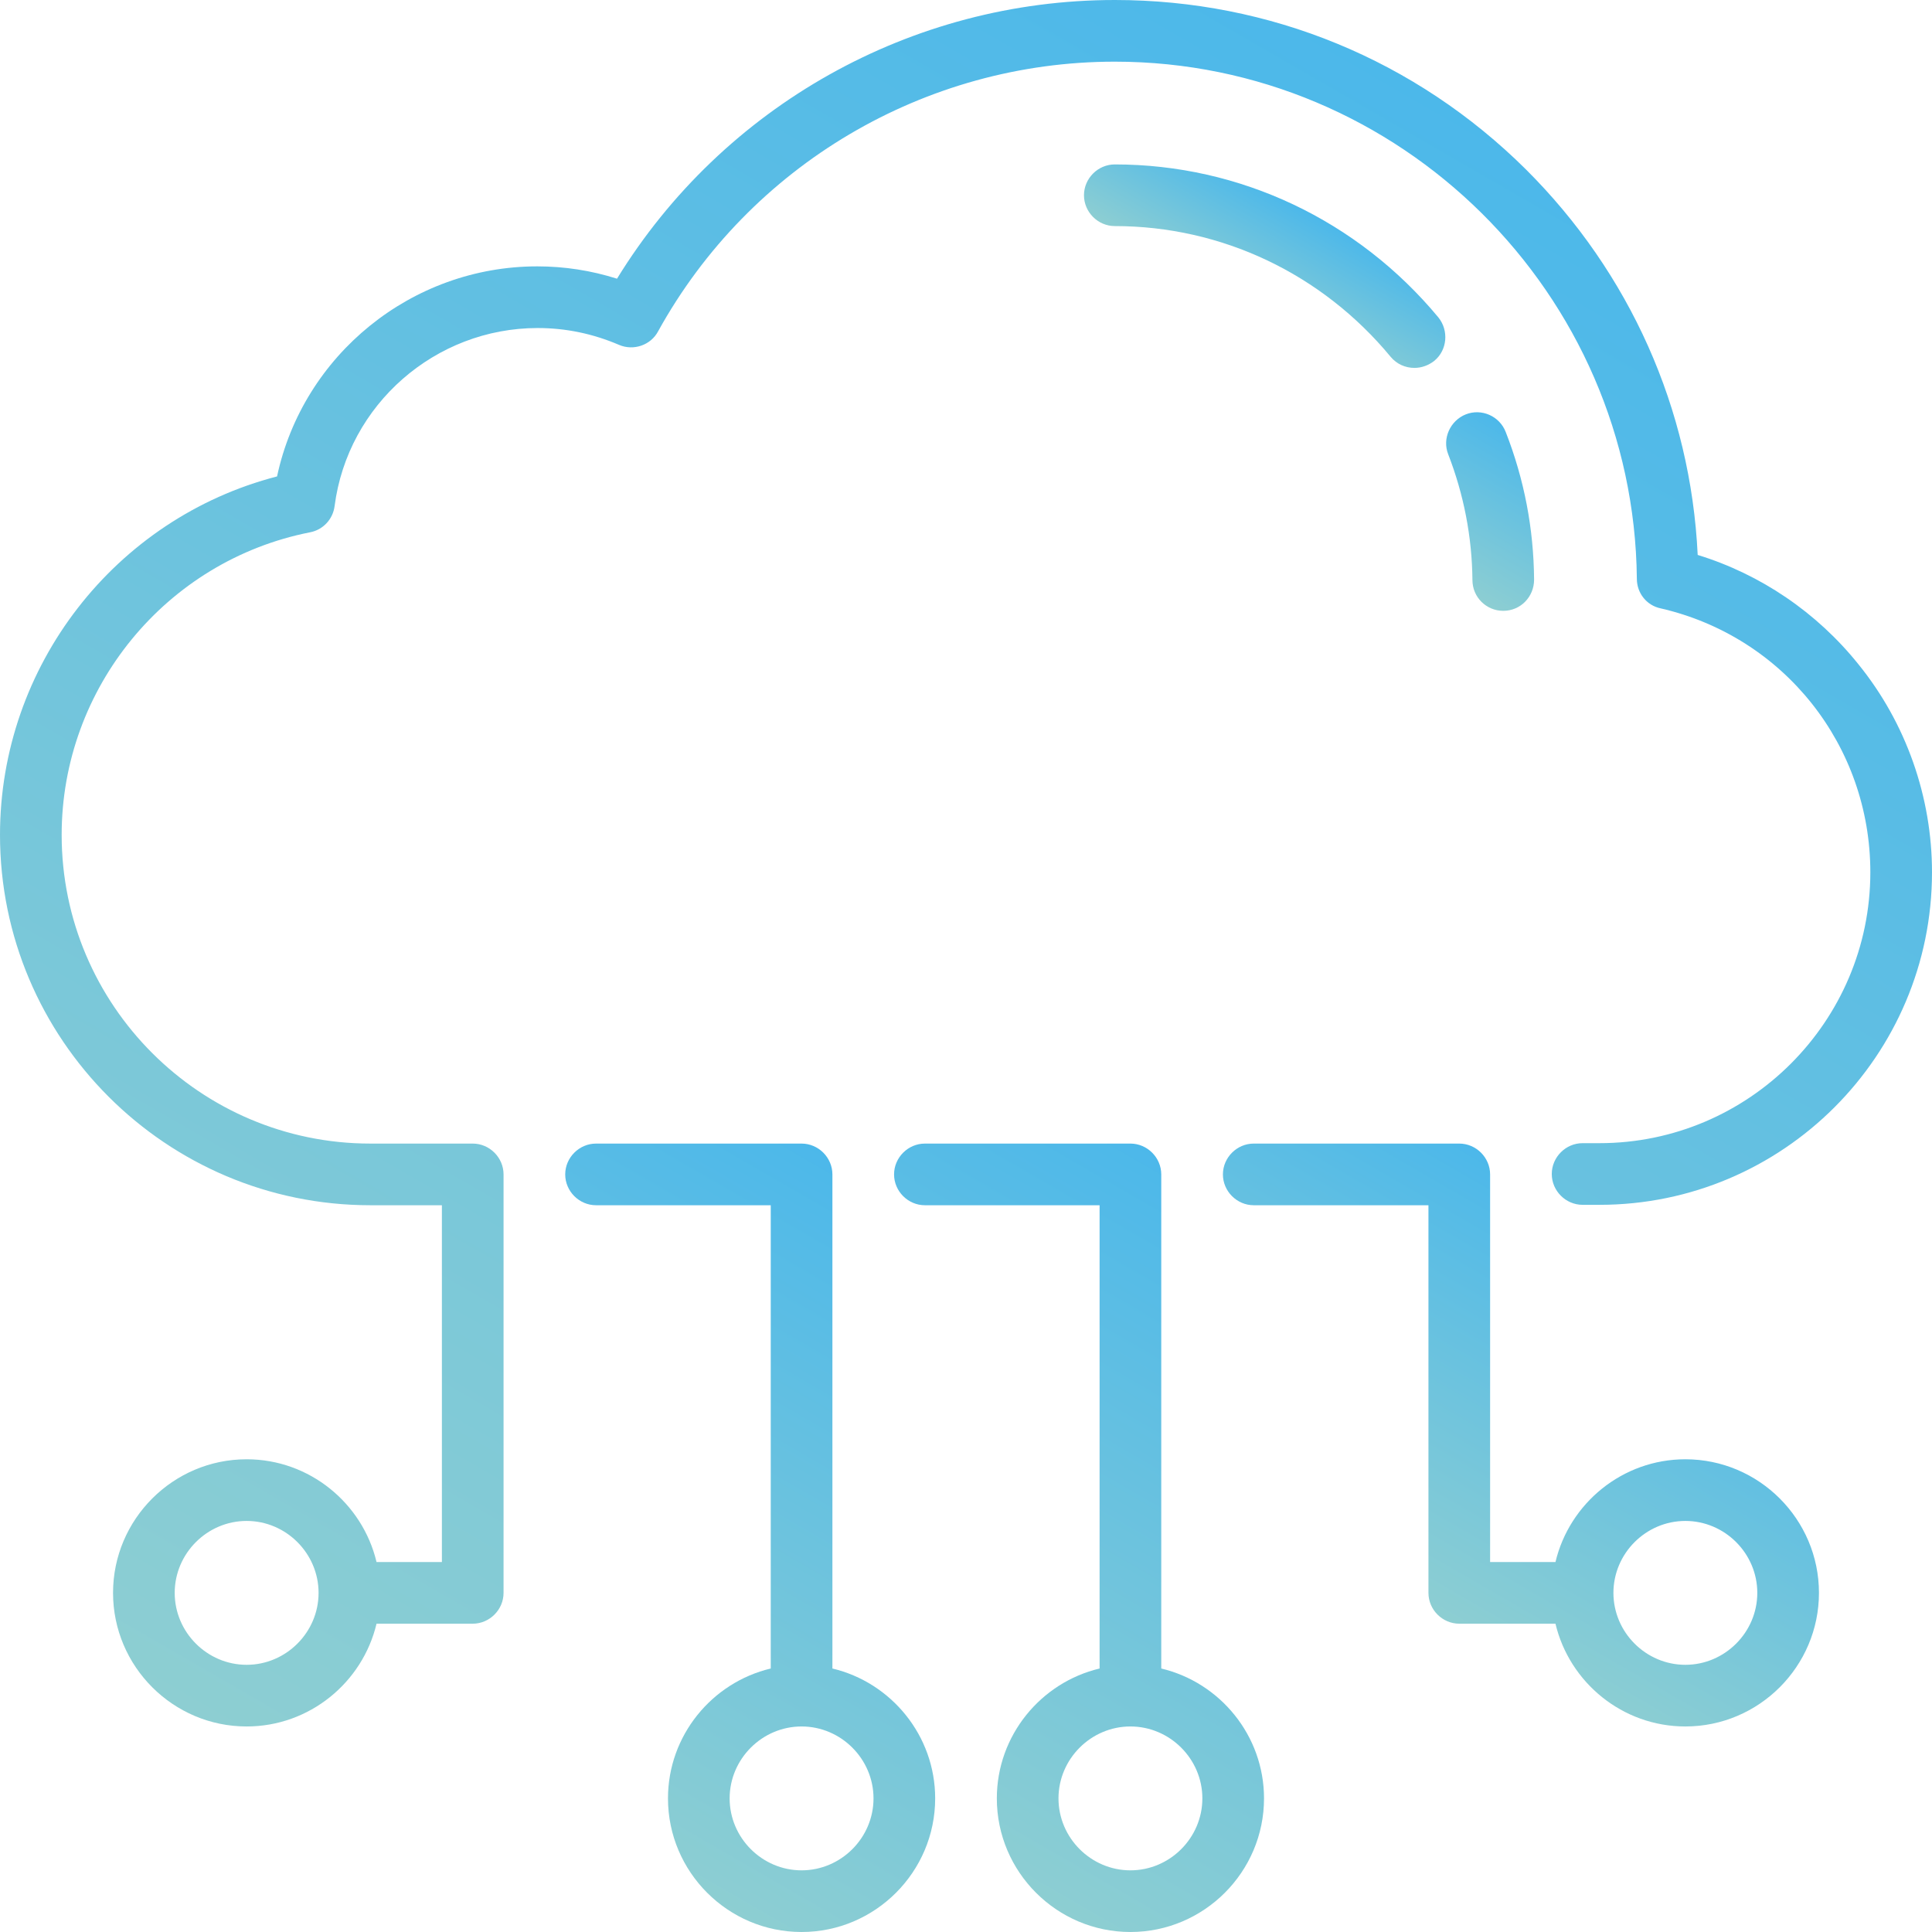
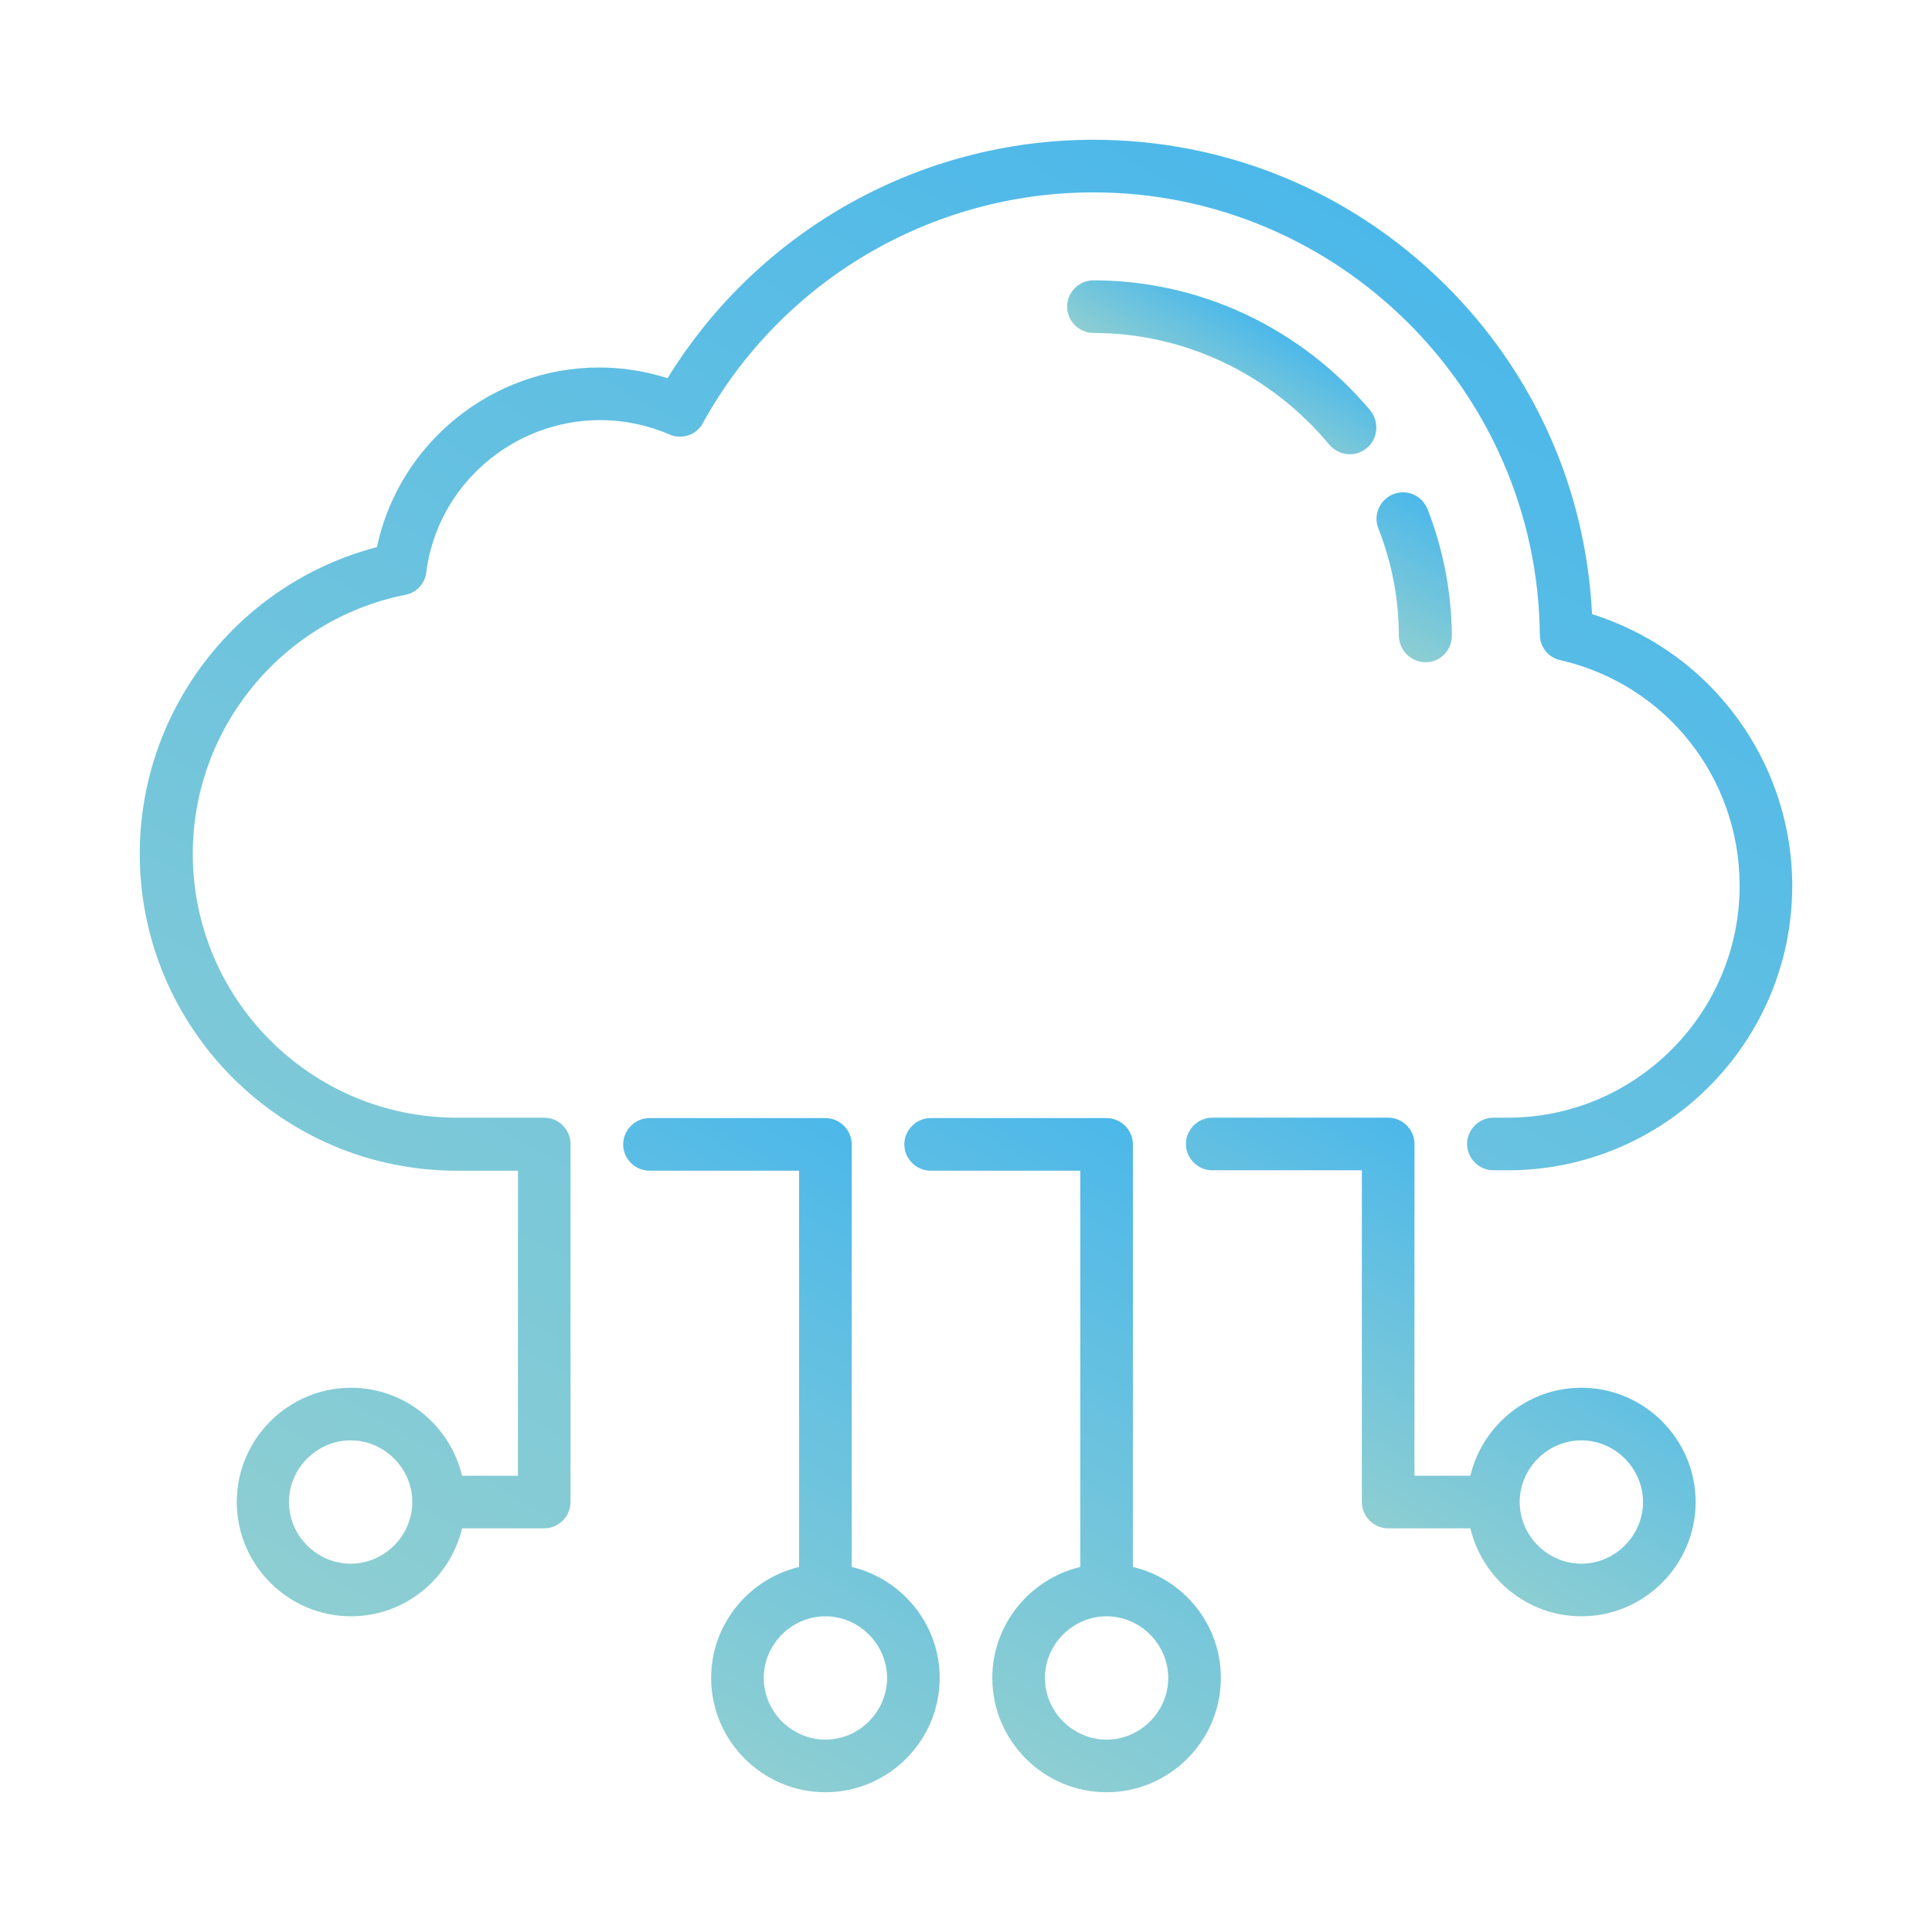
<svg xmlns="http://www.w3.org/2000/svg" version="1.1" id="Layer_1" x="0px" y="0px" viewBox="0 0 470 470" style="enable-background:new 0 0 470 470;" xml:space="preserve">
  <style type="text/css">
	.st0{fill:url(#SVGID_1_);}
	.st1{fill:url(#SVGID_2_);}
	.st2{fill:url(#SVGID_3_);}
	.st3{fill:url(#SVGID_4_);}
	.st4{fill:url(#SVGID_5_);}
	.st5{fill:url(#SVGID_6_);}
</style>
  <g>
-     <linearGradient id="SVGID_1_" gradientUnits="userSpaceOnUse" x1="137.954" y1="442.085" x2="223.694" y2="293.579">
+     <linearGradient id="SVGID_1_" gradientUnits="userSpaceOnUse" x1="152.006" y1="59.878" x2="225.321" y2="186.862" gradientTransform="matrix(1 0 0 -1 0 472)">
      <stop offset="0" style="stop-color:#8DCED2" />
      <stop offset="1" style="stop-color:#4CB8EA" />
    </linearGradient>
-     <path class="st0" d="M202.5,405.9V285.7c0-4.1-3.4-7.5-7.5-7.5h-50c-4.1,0-7.5,3.4-7.5,7.5s3.4,7.5,7.5,7.5h42.5v112.7   c-14.3,3.4-25,16.3-25,31.6c0,17.9,14.6,32.5,32.5,32.5s32.5-14.6,32.5-32.5C227.5,422.2,216.8,409.3,202.5,405.9z M195,455   c-9.6,0-17.5-7.9-17.5-17.5S185.4,420,195,420s17.5,7.9,17.5,17.5S204.6,455,195,455z" />
-     <linearGradient id="SVGID_2_" gradientUnits="userSpaceOnUse" x1="217.954" y1="442.085" x2="303.694" y2="293.579">
+     <path class="st0" d="M207.2,381.2V278.4c0-3.5-2.9-6.4-6.4-6.4H158c-3.5,0-6.4,2.9-6.4,6.4s2.9,6.4,6.4,6.4h36.4v96.4   c-12.2,2.9-21.4,13.9-21.4,27c0,15.3,12.5,27.8,27.8,27.8s27.8-12.5,27.8-27.8C228.6,395.1,219.4,384.1,207.2,381.2z M200.8,423.2   c-8.2,0-15-6.8-15-15c0-8.2,6.8-15,15-15c8.2,0,15,6.8,15,15C215.8,416.4,209,423.2,200.8,423.2z" />
+     <linearGradient id="SVGID_2_" gradientUnits="userSpaceOnUse" x1="220.432" y1="59.878" x2="293.746" y2="186.862" gradientTransform="matrix(1 0 0 -1 0 472)">
      <stop offset="0" style="stop-color:#8DCED2" />
      <stop offset="1" style="stop-color:#4CB8EA" />
    </linearGradient>
-     <path class="st1" d="M282.5,405.9V285.7c0-4.1-3.4-7.5-7.5-7.5h-50c-4.1,0-7.5,3.4-7.5,7.5s3.4,7.5,7.5,7.5h42.5v112.7   c-14.3,3.4-25,16.3-25,31.6c0,17.9,14.6,32.5,32.5,32.5s32.5-14.6,32.5-32.5C307.5,422.2,296.8,409.3,282.5,405.9z M275,455   c-9.6,0-17.5-7.9-17.5-17.5S265.4,420,275,420s17.5,7.9,17.5,17.5S284.6,455,275,455z" />
-     <linearGradient id="SVGID_3_" gradientUnits="userSpaceOnUse" x1="341.9" y1="388.599" x2="393.493" y2="299.237">
+     <path class="st1" d="M275.6,381.2V278.4c0-3.5-2.9-6.4-6.4-6.4h-42.8c-3.5,0-6.4,2.9-6.4,6.4s2.9,6.4,6.4,6.4h36.4v96.4   c-12.2,2.9-21.4,13.9-21.4,27c0,15.3,12.5,27.8,27.8,27.8s27.8-12.5,27.8-27.8C297,395.1,287.9,384.1,275.6,381.2z M269.2,423.2   c-8.2,0-15-6.8-15-15c0-8.2,6.8-15,15-15c8.2,0,15,6.8,15,15C284.2,416.4,277.4,423.2,269.2,423.2z" />
+     <linearGradient id="SVGID_3_" gradientUnits="userSpaceOnUse" x1="326.449" y1="105.632" x2="370.554" y2="182.023" gradientTransform="matrix(1 0 0 -1 0 472)">
      <stop offset="0" style="stop-color:#8DCED2" />
      <stop offset="1" style="stop-color:#4CB8EA" />
    </linearGradient>
-     <path class="st2" d="M410,355c-15.3,0-28.2,10.7-31.6,25h-15.9v-94.3c0-4.1-3.4-7.5-7.5-7.5h-50c-4.1,0-7.5,3.4-7.5,7.5   s3.4,7.5,7.5,7.5h42.5v94.3c0,4.1,3.4,7.5,7.5,7.5h23.4c3.4,14.3,16.3,25,31.6,25c17.9,0,32.5-14.6,32.5-32.5S427.9,355,410,355z    M410,405c-9.6,0-17.5-7.9-17.5-17.5S400.4,370,410,370s17.5,7.9,17.5,17.5S419.6,405,410,405z" />
-     <linearGradient id="SVGID_4_" gradientUnits="userSpaceOnUse" x1="96.617" y1="446.162" x2="343.001" y2="19.412">
+     <path class="st2" d="M384.7,337.6c-13.1,0-24.1,9.2-27,21.4h-13.6v-80.7c0-3.5-2.9-6.4-6.4-6.4h-42.8c-3.5,0-6.4,2.9-6.4,6.4   s2.9,6.4,6.4,6.4h36.4v80.7c0,3.5,2.9,6.4,6.4,6.4h20c2.9,12.2,13.9,21.4,27,21.4c15.3,0,27.8-12.5,27.8-27.8   S400,337.6,384.7,337.6z M384.7,380.4c-8.2,0-15-6.8-15-15s6.8-15,15-15c8.2,0,15,6.8,15,15S392.9,380.4,384.7,380.4z" />
+     <linearGradient id="SVGID_4_" gradientUnits="userSpaceOnUse" x1="116.626" y1="56.406" x2="327.354" y2="421.399" gradientTransform="matrix(1 0 0 -1 0 472)">
      <stop offset="0" style="stop-color:#8DCED2" />
      <stop offset="1" style="stop-color:#4CB8EA" />
    </linearGradient>
-     <path class="st3" d="M452.1,161.6C442,149,428.3,139.7,413,135c-1.7-35.5-16.5-68.6-41.8-93.8C344.4,14.6,308.9,0,271.2,0   c-49.5,0-95.3,25.8-121.1,67.8c-6.3-2-12.8-3-19.4-3c-30.6,0-57,21.6-63.3,51.1C28,126.1,0,162,0,203.1c0,49.7,40.4,90.1,90.1,90.1   h17.4V380H91.6c-3.4-14.3-16.3-25-31.6-25c-17.9,0-32.5,14.6-32.5,32.5S42.1,420,60,420c15.3,0,28.2-10.7,31.6-25H115   c4.1,0,7.5-3.4,7.5-7.5V285.7c0-4.1-3.4-7.5-7.5-7.5H90.1c-41.4,0-75.1-33.7-75.1-75.1c0-35.7,25.4-66.7,60.4-73.6   c3.2-0.6,5.6-3.2,6-6.4c3.2-24.7,24.5-43.3,49.4-43.3c6.9,0,13.5,1.4,19.8,4.1c3.5,1.5,7.7,0.1,9.5-3.3C182.4,40.2,225,15,271.2,15   c69.4,0,126.3,56.4,127,125.8c0,3.5,2.4,6.5,5.8,7.2c30,6.9,51,33.4,51,64.2c0,36.3-29.6,65.9-65.9,65.9H385   c-4.1,0-7.5,3.4-7.5,7.5s3.4,7.5,7.5,7.5h4.1c44.6,0,80.9-36.3,80.9-80.9C470,193.9,463.7,175.9,452.1,161.6z M60,405   c-9.6,0-17.5-7.9-17.5-17.5S50.4,370,60,370s17.5,7.9,17.5,17.5S69.6,405,60,405z" />
-     <linearGradient id="SVGID_5_" gradientUnits="userSpaceOnUse" x1="352.333" y1="142.053" x2="372.636" y2="106.887">
+     <path class="st3" d="M420.7,172.2c-8.6-10.8-20.4-18.7-33.4-22.8c-1.5-30.4-14.1-58.7-35.8-80.2C328.6,46.5,298.2,34,266,34   c-42.3,0-81.5,22.1-103.6,58c-5.4-1.7-10.9-2.6-16.6-2.6c-26.2,0-48.8,18.5-54.1,43.7C57.9,141.9,34,172.6,34,207.7   c0,42.5,34.6,77.1,77.1,77.1h14.9V359h-13.6c-2.9-12.2-13.9-21.4-27-21.4c-15.3,0-27.8,12.5-27.8,27.8s12.5,27.8,27.8,27.8   c13.1,0,24.1-9.2,27-21.4h20c3.5,0,6.4-2.9,6.4-6.4v-87.1c0-3.5-2.9-6.4-6.4-6.4h-21.3c-35.4,0-64.2-28.8-64.2-64.2   c0-30.5,21.7-57,51.7-63c2.7-0.5,4.8-2.7,5.1-5.5c2.7-21.1,21-37,42.3-37c5.9,0,11.5,1.2,16.9,3.5c3,1.3,6.6,0.1,8.1-2.8   c19.1-34.6,55.5-56.1,95-56.1c59.4,0,108,48.2,108.6,107.6c0,3,2.1,5.6,5,6.2c25.7,5.9,43.6,28.6,43.6,54.9   c0,31-25.3,56.4-56.4,56.4h-3.5c-3.5,0-6.4,2.9-6.4,6.4s2.9,6.4,6.4,6.4h3.5c38.1,0,69.2-31,69.2-69.2   C436,199.8,430.6,184.5,420.7,172.2z M85.3,380.4c-8.2,0-15-6.8-15-15s6.8-15,15-15s15,6.8,15,15S93.5,380.4,85.3,380.4z" />
+     <linearGradient id="SVGID_5_" gradientUnits="userSpaceOnUse" x1="335.369" y1="316.498" x2="352.735" y2="346.576" gradientTransform="matrix(1 0 0 -1 0 472)">
      <stop offset="0" style="stop-color:#8DCED2" />
      <stop offset="1" style="stop-color:#4CB8EA" />
    </linearGradient>
-     <path class="st4" d="M365.7,148.6L365.7,148.6c4.2,0,7.5-3.4,7.5-7.6c-0.1-12.4-2.4-24.4-6.9-35.9c-1.5-3.9-5.9-5.8-9.7-4.3   s-5.8,5.9-4.3,9.7c3.8,9.8,5.8,20.1,5.9,30.6C358.2,145.3,361.6,148.6,365.7,148.6L365.7,148.6z" />
-     <linearGradient id="SVGID_6_" gradientUnits="userSpaceOnUse" x1="302.254" y1="74.075" x2="316.054" y2="50.172">
+     <path class="st4" d="M346.8,161.1L346.8,161.1c3.6,0,6.4-2.9,6.4-6.5c-0.1-10.6-2.1-20.9-5.9-30.7c-1.3-3.3-5-5-8.3-3.7   c-3.3,1.3-5,5-3.7,8.3c3.3,8.4,5,17.2,5,26.2C340.4,158.3,343.3,161.1,346.8,161.1L346.8,161.1z" />
+     <linearGradient id="SVGID_6_" gradientUnits="userSpaceOnUse" x1="292.552" y1="374.63" x2="304.351" y2="395.067" gradientTransform="matrix(1 0 0 -1 0 472)">
      <stop offset="0" style="stop-color:#8DCED2" />
      <stop offset="1" style="stop-color:#4CB8EA" />
    </linearGradient>
-     <path class="st5" d="M338.3,86.8c1.5,1.8,3.6,2.7,5.8,2.7c1.7,0,3.4-0.6,4.8-1.7c3.2-2.6,3.6-7.4,1-10.6   C330.3,53.6,301.7,40,271.2,40c-4.1,0-7.5,3.4-7.5,7.5s3.4,7.5,7.5,7.5C297.2,55,321.6,66.6,338.3,86.8L338.3,86.8z" />
+     <path class="st5" d="M323.4,108.2c1.3,1.5,3.1,2.3,5,2.3c1.5,0,2.9-0.5,4.1-1.5c2.7-2.2,3.1-6.3,0.9-9.1   C316.5,79.8,292,68.2,266,68.2c-3.5,0-6.4,2.9-6.4,6.4s2.9,6.4,6.4,6.4C288.2,81,309.1,91,323.4,108.2L323.4,108.2z" />
  </g>
</svg>
